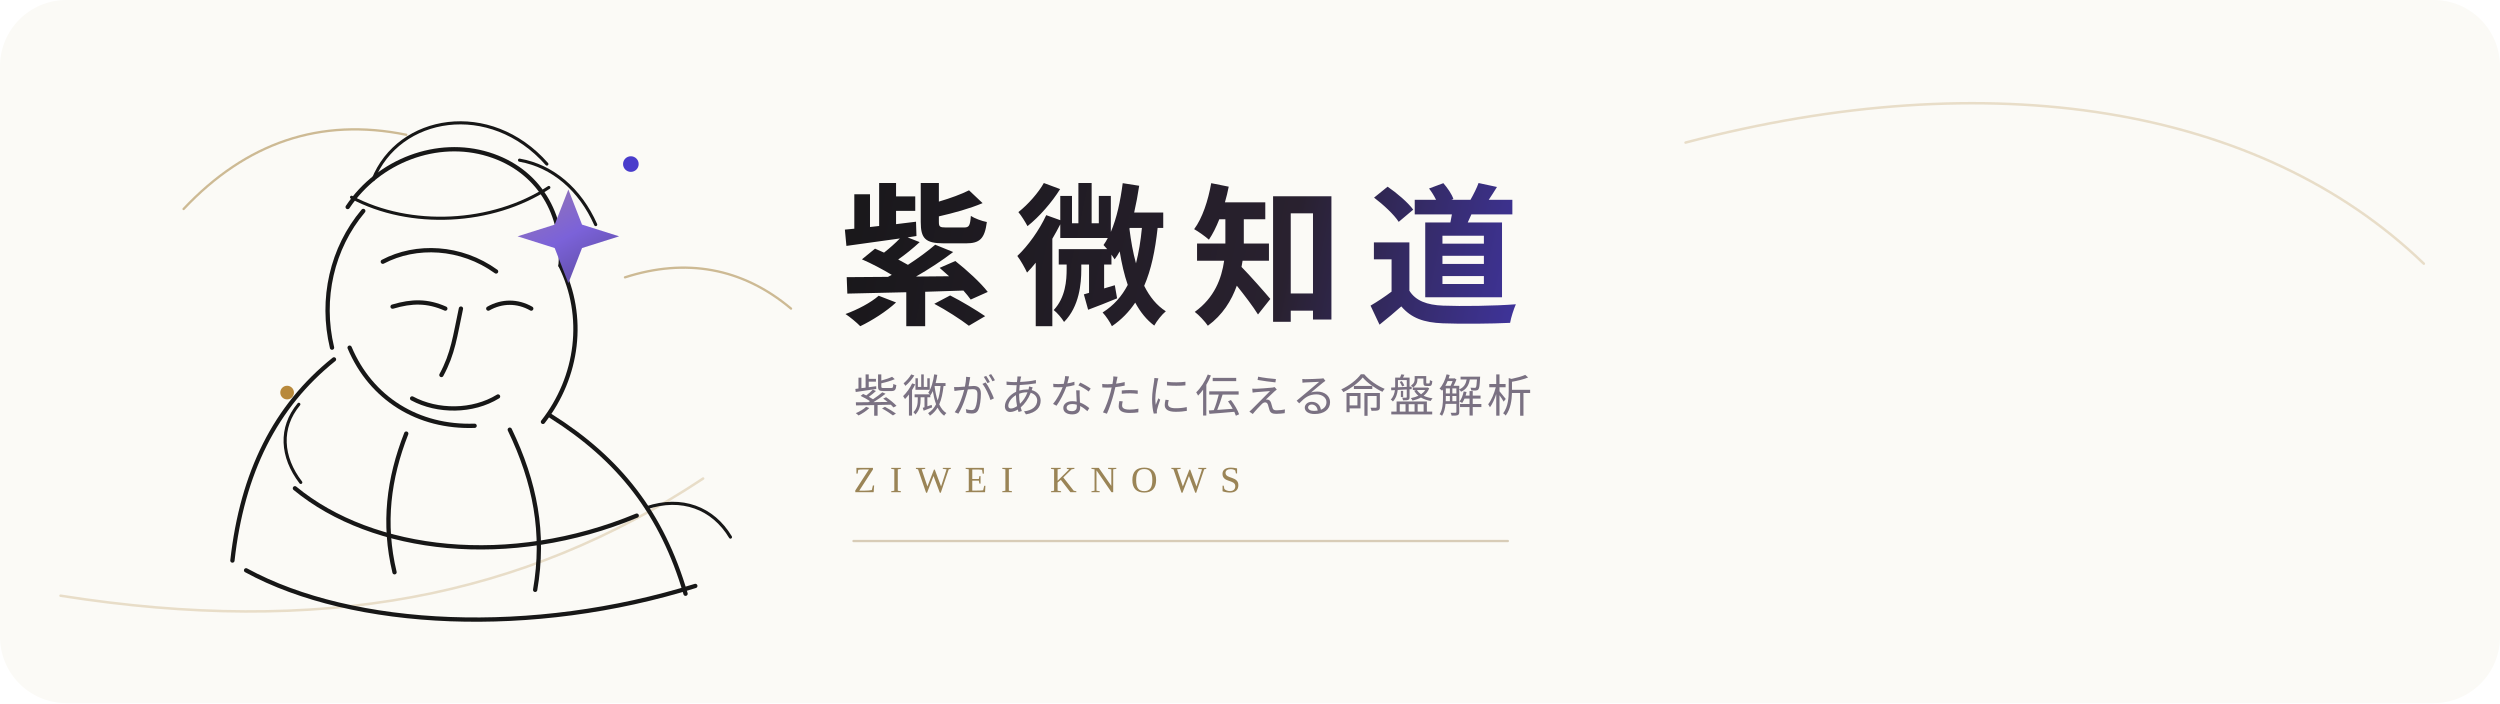
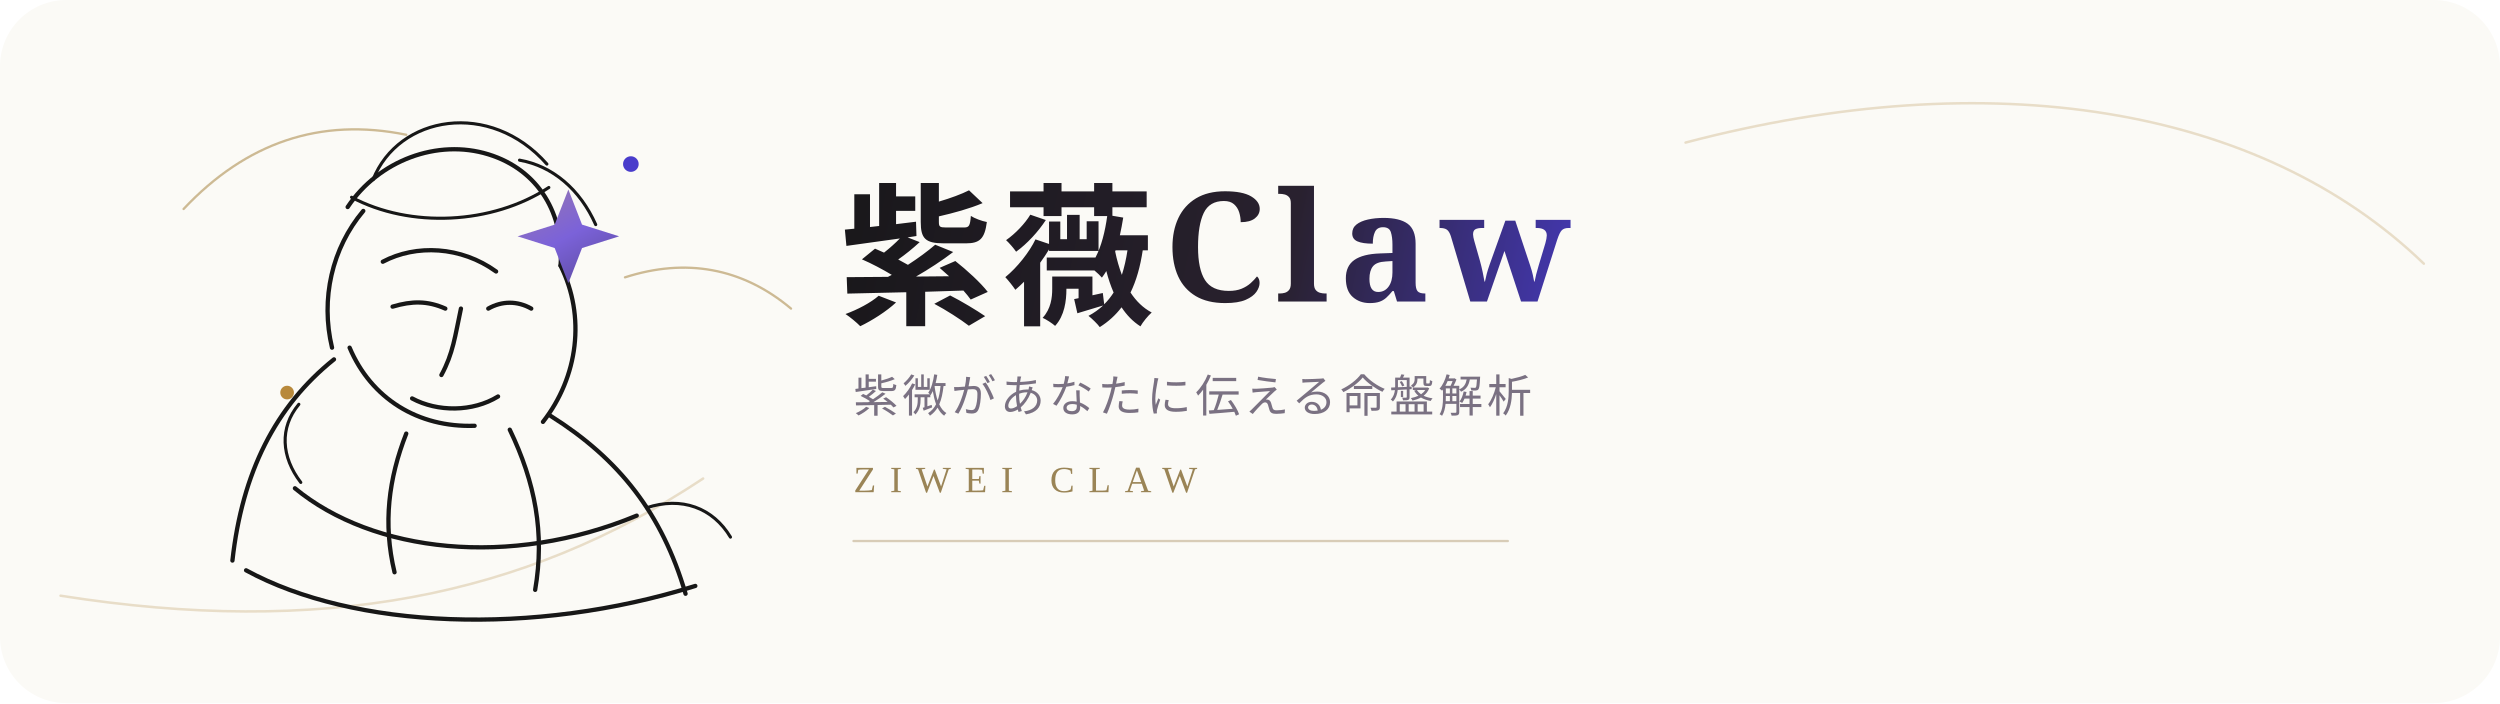
<svg xmlns="http://www.w3.org/2000/svg" width="1280" height="360" viewBox="0 0 1280 360" fill="none" role="img" aria-labelledby="title desc">
  <defs>
    <linearGradient id="ink" x1="367" y1="126" x2="820" y2="222" gradientUnits="userSpaceOnUse">
      <stop stop-color="#151515" />
      <stop offset="0.62" stop-color="#29212F" />
      <stop offset="1" stop-color="#493CCB" />
    </linearGradient>
    <linearGradient id="star" x1="168" y1="63" x2="263" y2="238" gradientUnits="userSpaceOnUse">
      <stop stop-color="#D8A94E" />
      <stop offset="0.55" stop-color="#7B62D9" />
      <stop offset="1" stop-color="#1F1B2A" />
    </linearGradient>
  </defs>
  <rect width="1280" height="360" rx="34" fill="#FBFAF6" />
  <path d="M31 305C164 326 268 306 360 245" stroke="#E8DDC8" stroke-width="1.3" stroke-linecap="round" />
  <path d="M863 73C1019 32 1157 54 1241 135" stroke="#E8DDC8" stroke-width="1.3" stroke-linecap="round" />
  <g stroke="#171717" stroke-width="2.2" stroke-linecap="round" stroke-linejoin="round">
    <path d="M178 106C194 82 224 71 250 79C276 87 289 110 287 136" />
    <path d="M186 108C170 127 164 153 170 178" />
    <path d="M287 136C300 162 296 193 278 216" />
    <path d="M179 178C190 204 214 219 243 218" />
    <path d="M196 134C213 125 236 126 254 139" />
    <path d="M201 157C211 154 219 154 228 158" />
    <path d="M250 158C257 154 265 154 272 158" />
    <path d="M236 158C233 172 232 181 226 192" />
    <path d="M211 204C224 211 242 211 255 203" />
    <path d="M171 184C141 208 124 242 119 287" />
    <path d="M282 213C317 235 339 263 351 304" />
    <path d="M151 250C191 283 261 291 326 264" />
    <path d="M126 292C181 322 273 326 356 300" />
    <path d="M208 222C199 245 196 268 202 293" />
    <path d="M261 220C274 247 279 273 274 302" />
  </g>
  <g stroke="#171717" stroke-width="1.6" stroke-linecap="round" stroke-linejoin="round">
    <path d="M180 101C210 117 252 115 281 96" />
    <path d="M191 92C204 59 251 51 280 84" />
    <path d="M266 82C283 85 297 97 305 115" />
    <path d="M154 247C144 234 143 219 153 207" />
    <path d="M331 260C349 254 365 260 374 275" />
  </g>
  <path d="M291 97L298 115L317 121L298 127L291 145L284 127L265 121L284 115L291 97Z" fill="url(#star)" />
  <circle cx="323" cy="84" r="4" fill="#493CCB" />
  <circle cx="147" cy="201" r="3.5" fill="#B8893B" />
  <path d="M94 107C126 73 164 60 208 69" stroke="#CDBA94" stroke-width="1.2" stroke-linecap="round" />
  <path d="M320 142C351 132 380 137 405 158" stroke="#CDBA94" stroke-width="1.2" stroke-linecap="round" />
-   <text x="430" y="160" fill="url(#ink)" font-family="'Noto Serif JP', 'Yu Mincho', 'Hiragino Mincho ProN', serif" font-size="78" font-weight="700" letter-spacing="12">紫微知道</text>
+   <text x="430" y="160" fill="url(#ink)" font-family="'Noto Serif JP', 'Yu Mincho', 'Hiragino Mincho ProN', serif" font-size="78" font-weight="700" letter-spacing="5">紫薇Claw</text>
  <text x="437" y="211" fill="#7A7182" font-family="'Noto Sans JP', 'Yu Gothic', Arial, sans-serif" font-size="23" font-weight="400" letter-spacing="2">紫微があなたに伝える命盤解析</text>
-   <text x="437" y="252" fill="#9A8456" font-family="Georgia, 'Times New Roman', serif" font-size="19" font-weight="400" letter-spacing="7">ZIWEI KNOWS</text>
+   <text x="437" y="252" fill="#9A8456" font-family="Georgia, 'Times New Roman', serif" font-size="19" font-weight="400" letter-spacing="7">ZIWEI CLAW</text>
  <path d="M437 277H772" stroke="#D8CCB7" stroke-width="1.2" stroke-linecap="round" />
</svg>
